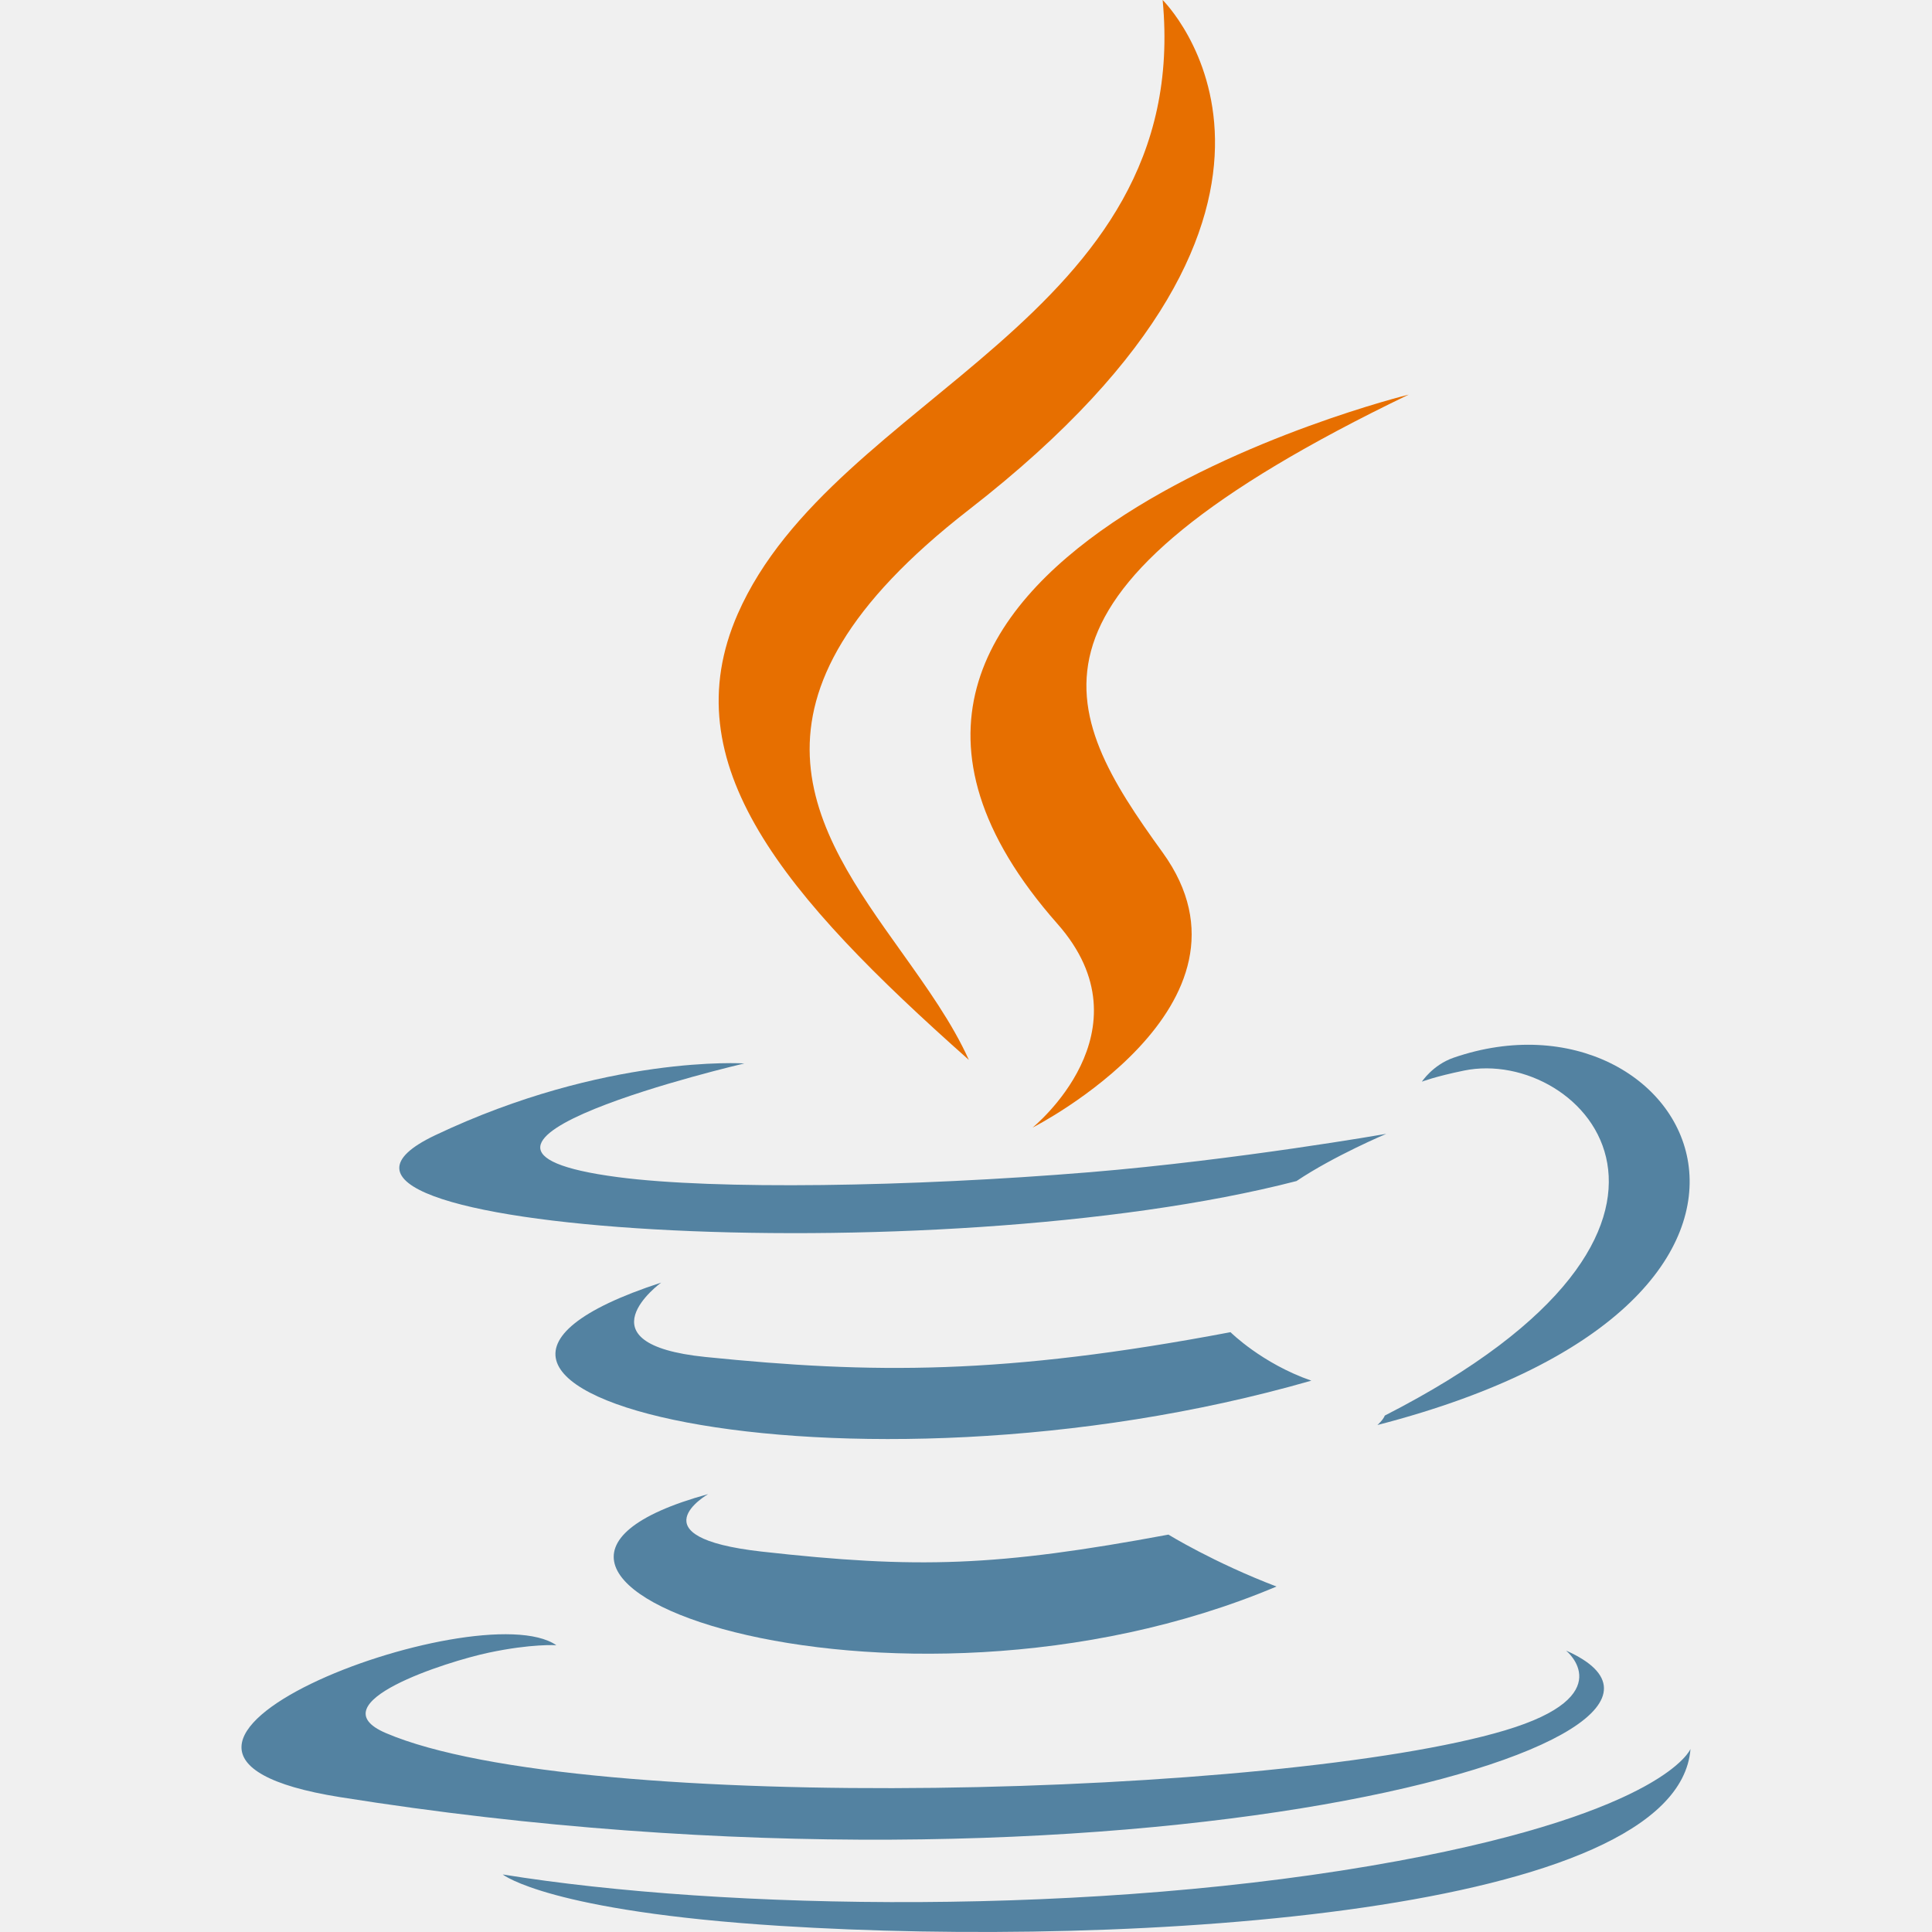
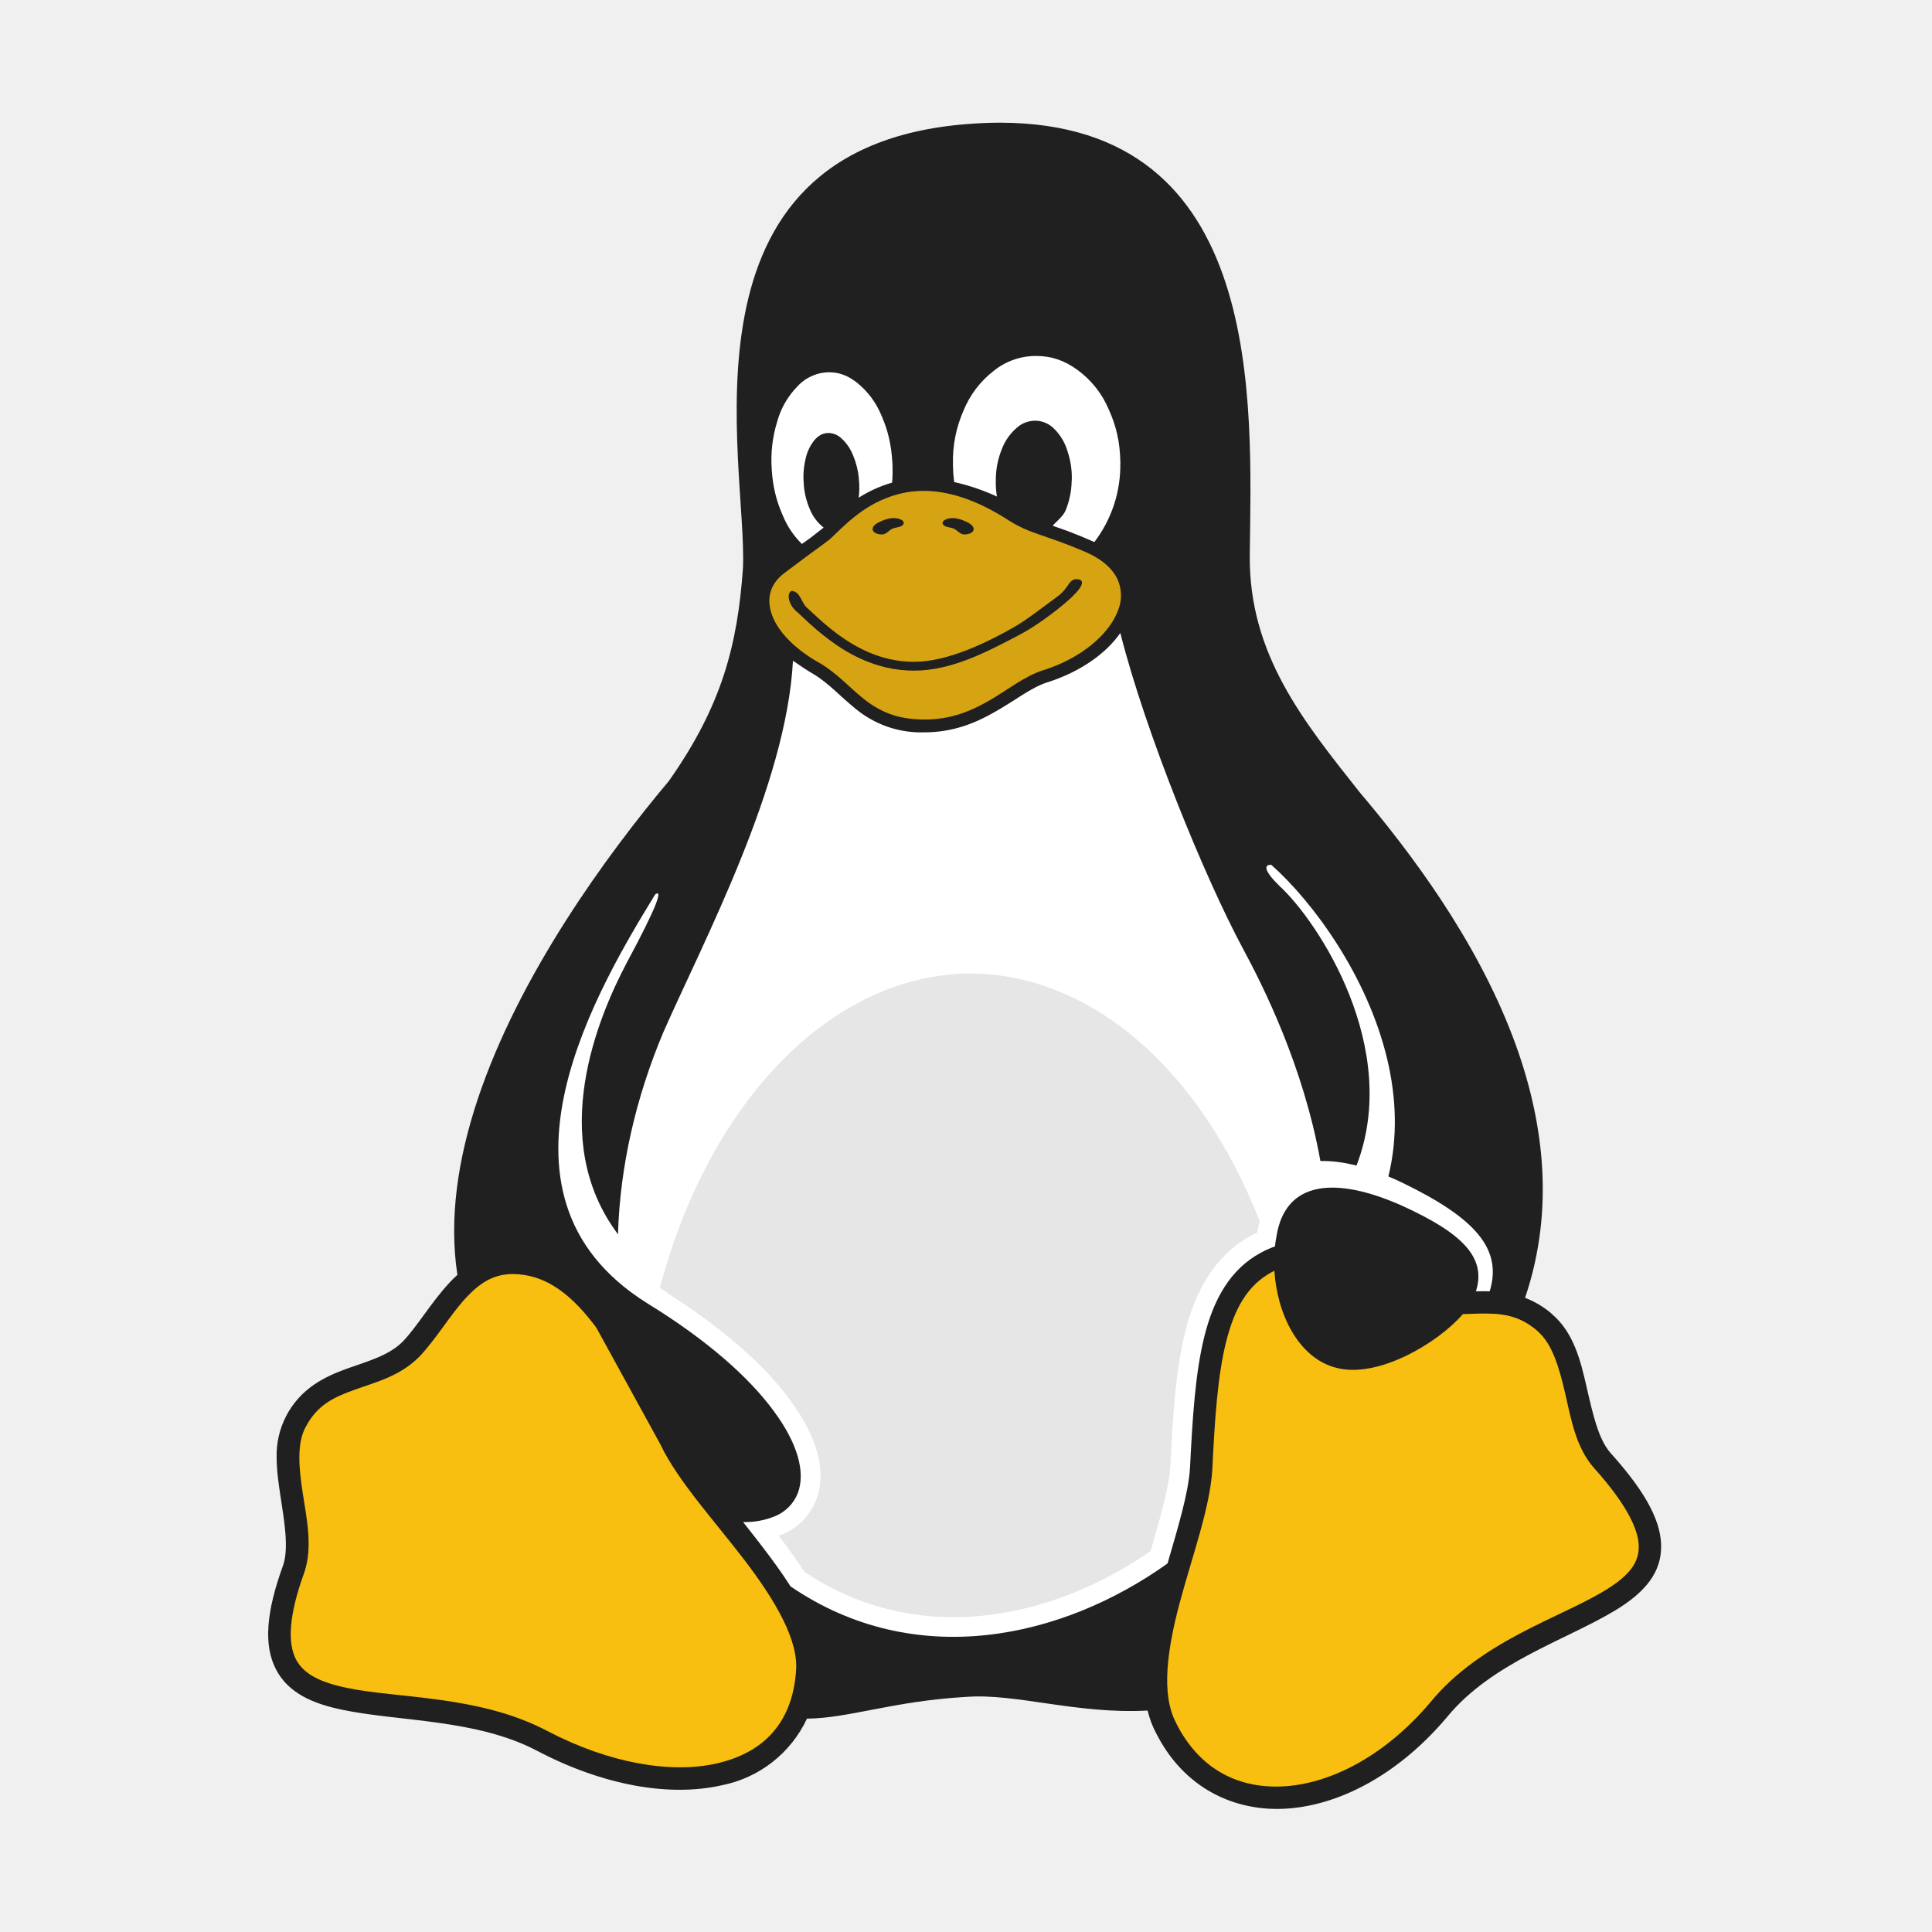
- <svg xmlns="http://www.w3.org/2000/svg" width="800px" height="800px" viewBox="0 0 32 32" fill="none">
-   <path d="M16.05 8.441C22.638 3.326 19.257 0 19.257 0C19.76 5.287 13.813 6.536 12.219 10.169C11.131 12.649 12.964 14.819 16.047 17.555C15.775 16.949 15.354 16.361 14.929 15.764C13.477 13.731 11.964 11.613 16.05 8.441Z" fill="#E76F00" />
-   <path d="M17.102 18.677C17.102 18.677 19.084 17.078 17.514 15.301C12.193 9.272 23.333 6.536 23.333 6.536C16.532 9.812 17.547 11.757 19.257 14.12C21.087 16.654 17.102 18.677 17.102 18.677Z" fill="#E76F00" />
-   <path d="M22.937 23.446C29.042 20.326 26.22 17.328 24.249 17.732C23.766 17.831 23.551 17.916 23.551 17.916C23.551 17.916 23.73 17.64 24.073 17.52C27.971 16.173 30.968 21.495 22.814 23.603C22.814 23.603 22.909 23.52 22.937 23.446Z" fill="#5382A1" />
-   <path d="M10.233 19.497C6.413 18.995 12.328 17.614 12.328 17.614C12.328 17.614 10.031 17.462 7.206 18.804C3.866 20.393 15.468 21.116 21.474 19.562C22.098 19.143 22.961 18.78 22.961 18.78C22.961 18.78 20.504 19.211 18.056 19.415C15.061 19.661 11.846 19.709 10.233 19.497Z" fill="#5382A1" />
-   <path d="M11.686 22.476C9.556 22.259 10.951 21.244 10.951 21.244C5.439 23.043 14.018 25.083 21.72 22.868C20.901 22.584 20.381 22.065 20.381 22.065C16.616 22.778 14.441 22.755 11.686 22.476Z" fill="#5382A1" />
-   <path d="M12.614 25.699C10.486 25.459 11.729 24.747 11.729 24.747C6.726 26.122 14.773 28.962 21.143 26.278C20.1 25.879 19.353 25.418 19.353 25.418C16.511 25.947 15.193 25.988 12.614 25.699Z" fill="#5382A1" />
-   <path d="M25.939 27.339C25.939 27.339 26.859 28.084 24.925 28.661C21.248 29.757 9.621 30.087 6.391 28.705C5.23 28.208 7.407 27.519 8.092 27.374C8.806 27.222 9.215 27.25 9.215 27.25C7.923 26.356 0.868 29.007 5.631 29.766C18.619 31.837 29.308 28.833 25.939 27.339Z" fill="#5382A1" />
-   <path d="M28 28.968C27.787 31.695 18.788 32.268 12.927 31.899C9.104 31.658 8.338 31.056 8.327 31.047C11.986 31.64 18.155 31.748 23.157 30.823C27.59 30.002 28 28.968 28 28.968Z" fill="#5382A1" />
+ <svg xmlns="http://www.w3.org/2000/svg" width="800px" height="800px" viewBox="0 0 16 16" fill="none">
+   <path fill="#202020" d="M13.338 12.033c-.1-.112-.146-.319-.197-.54-.05-.22-.107-.457-.288-.61v-.001a.756.756 0 00-.223-.134c.252-.745.153-1.487-.1-2.157-.312-.823-.855-1.54-1.27-2.03-.464-.586-.918-1.142-.91-1.963.014-1.254.138-3.579-2.068-3.582-.09 0-.183.004-.28.012-2.466.198-1.812 2.803-1.849 3.675-.045.638-.174 1.14-.613 1.764-.515.613-1.24 1.604-1.584 2.637-.162.487-.24.984-.168 1.454-.023.02-.044.041-.064.063-.151.161-.263.357-.388.489-.116.116-.282.16-.464.225-.183.066-.383.162-.504.395v.001a.702.702 0 00-.077.339c0 .108.016.217.032.322.034.22.068.427.023.567-.144.395-.163.667-.061.865.102.199.31.286.547.335.473.1 1.114.075 1.619.342l.043-.082-.043.082c.54.283 1.089.383 1.526.284a.99.99 0 00.706-.552c.342-.002.717-.146 1.318-.18.408-.032.918.145 1.503.113a.806.806 0 00.068.183l.001.001c.227.455.65.662 1.1.627.45-.036.928-.301 1.315-.762l-.07-.06.07.06c.37-.448.982-.633 1.388-.878.203-.123.368-.276.38-.499.013-.222-.118-.471-.418-.805z" />
+   <path fill="#F8BF11" d="M13.571 12.828c-.007.137-.107.24-.29.35-.368.222-1.019.414-1.434.918-.362.43-.802.665-1.19.696-.387.03-.721-.13-.919-.526v-.002c-.123-.233-.072-.6.031-.987s.251-.785.271-1.108v-.001c.02-.415.044-.776.114-1.055.07-.28.179-.468.373-.575a.876.876 0 01.027-.014c.022.359.2.725.514.804.343.09.838-.204 1.047-.445l.122-.004c.184-.005.337.006.495.143v.001c.121.102.179.296.229.512.05.217.09.453.239.621.287.32.38.534.371.672zM6.592 13.843v.003c-.034.435-.28.672-.656.758-.377.086-.888 0-1.398-.266-.565-.3-1.237-.27-1.667-.36-.216-.045-.357-.113-.421-.238-.064-.126-.066-.345.071-.72v-.001l.001-.002c.068-.209.018-.438-.015-.653-.033-.214-.049-.41.024-.546l.001-.001c.094-.181.232-.246.403-.307.17-.062.373-.11.533-.27l.001-.001h.001c.148-.157.26-.353.39-.492.11-.117.22-.195.385-.196h.005a.61.61 0 01.093.008c.22.033.411.187.596.437l.533.971v.001c.142.296.441.622.695.954.254.333.45.666.425.921z" />
+   <path fill="#D6A312" d="M9.25 4.788c-.043-.084-.13-.164-.28-.225-.31-.133-.444-.142-.617-.254-.28-.181-.513-.244-.706-.244a.834.834 0 00-.272.047c-.236.08-.392.25-.49.342-.02.019-.044.035-.104.08-.06.043-.15.11-.28.208-.117.086-.154.2-.114.332.04.132.167.285.4.417h.001c.145.085.244.2.358.291a.801.801 0 00.189.117c.072.031.156.052.26.058.248.015.43-.06.59-.151.16-.092.296-.204.452-.255h.001c.32-.1.548-.301.62-.493a.324.324 0 00-.008-.27z" />
+   <path fill="#202020" d="M8.438 5.26c-.255.133-.552.294-.869.294-.316 0-.566-.146-.745-.289-.09-.07-.163-.142-.218-.193-.096-.075-.084-.181-.045-.178.066.008.076.095.117.134.056.052.126.12.211.187.17.135.397.266.68.266.284 0 .614-.166.816-.28.115-.064.26-.179.379-.266.09-.067.087-.147.162-.138.075.009.02.089-.085.18-.105.092-.27.214-.403.283z" />
+   <path fill="#ffffff" d="M12.337 10.694a1.724 1.724 0 00-.104 0h-.01c.088-.277-.106-.48-.621-.713-.534-.235-.96-.212-1.032.265-.005.025-.009.05-.011.076a.801.801 0 00-.12.054c-.252.137-.389.386-.465.692-.076.305-.098.674-.119 1.09-.013.208-.099.49-.186.79-.875.624-2.09.894-3.122.19-.07-.11-.15-.22-.233-.328a13.85 13.85 0 00-.16-.205.65.65 0 00.268-.05.34.34 0 00.186-.192c.063-.17 0-.408-.202-.68-.201-.273-.542-.58-1.043-.888-.368-.23-.574-.51-.67-.814-.097-.305-.084-.635-.01-.96.143-.625.51-1.233.743-1.614.063-.046.023.086-.236.567-.232.44-.667 1.455-.072 2.248.016-.564.15-1.14.377-1.677.329-.747 1.018-2.041 1.072-3.073.029.02.125.086.169.11.126.075.221.184.344.283a.85.85 0 00.575.2c.24 0 .427-.079.582-.168.17-.096.304-.204.433-.245.27-.085.486-.235.608-.41.21.83.7 2.027 1.014 2.611.167.31.5.969.643 1.762.091-.002.191.01.299.038.375-.973-.319-2.022-.636-2.314-.128-.124-.135-.18-.07-.177.343.304.795.917.96 1.608.075.315.09.646.01.973.04.017.08.034.12.054.603.293.826.548.719.897z" />
+   <path fill="#E6E6E6" d="M8.04 8.062c-.556.002-1.099.251-1.558.716-.46.464-.814 1.122-1.018 1.888l.061.038v.004c.47.298.805.598 1.012.878.219.296.316.584.223.834a.513.513 0 01-.27.283l-.041.015c.074.097.146.197.213.3.944.628 2.042.396 2.867-.172.08-.278.153-.536.163-.698.021-.415.042-.792.124-1.12.082-.33.242-.63.544-.795.017-.01.034-.015.051-.023a.756.756 0 01.022-.094c-.242-.622-.591-1.14-1.01-1.5-.42-.36-.897-.551-1.382-.554zm2.37 2.155l-.002.005v-.002l.001-.004z" />
+   <path fill="#ffffff" d="M9.278 3.833a1.05 1.05 0 01-.215.656 4.119 4.119 0 00-.218-.09l-.127-.045c.029-.035.085-.075.107-.127a.669.669 0 00.05-.243l.001-.01a.673.673 0 00-.035-.236.434.434 0 00-.108-.184.223.223 0 00-.156-.07H8.57a.228.228 0 00-.151.06.434.434 0 00-.122.175.676.676 0 00-.05.243v.01a.718.718 0 00.009.14 1.773 1.773 0 00-.354-.12 1.196 1.196 0 01-.01-.133v-.013a1.035 1.035 0 01.088-.447.793.793 0 01.25-.328.554.554 0 01.346-.123h.006c.125 0 .232.036.342.116a.78.78 0 01.257.324c.063.138.094.273.097.433l.001.012zM7.388 3.997a1.05 1.05 0 00-.277.125.623.623 0 00.002-.15v-.008a.651.651 0 00-.048-.192.37.37 0 00-.096-.141.158.158 0 00-.119-.045c-.042.004-.077.024-.11.065a.372.372 0 00-.07.156.626.626 0 00-.013.205v.008a.634.634 0 00.048.193.367.367 0 00.116.156l-.102.08-.078.056a.706.706 0 01-.16-.24c-.053-.12-.082-.24-.09-.381v-.001a1.071 1.071 0 01.045-.39.668.668 0 01.167-.292.359.359 0 01.264-.118c.084 0 .158.028.235.09a.68.68 0 01.199.271c.053.12.08.24.089.382v.001c.003.06.003.115-.002.17z" />
+   <path fill="#202020" d="M7.806 4.335c.01.034.065.029.097.045.027.014.05.045.08.046.03.001.076-.01.08-.04.005-.038-.052-.063-.088-.077-.047-.019-.107-.028-.151-.003-.01.005-.021.018-.018.03zM7.484 4.335c-.01.034-.065.029-.096.045-.028.014-.05.045-.081.046-.03.001-.076-.01-.08-.04-.005-.038.052-.063.088-.077.047-.019.108-.028.152-.003.01.005.02.018.017.03z" />
</svg>
